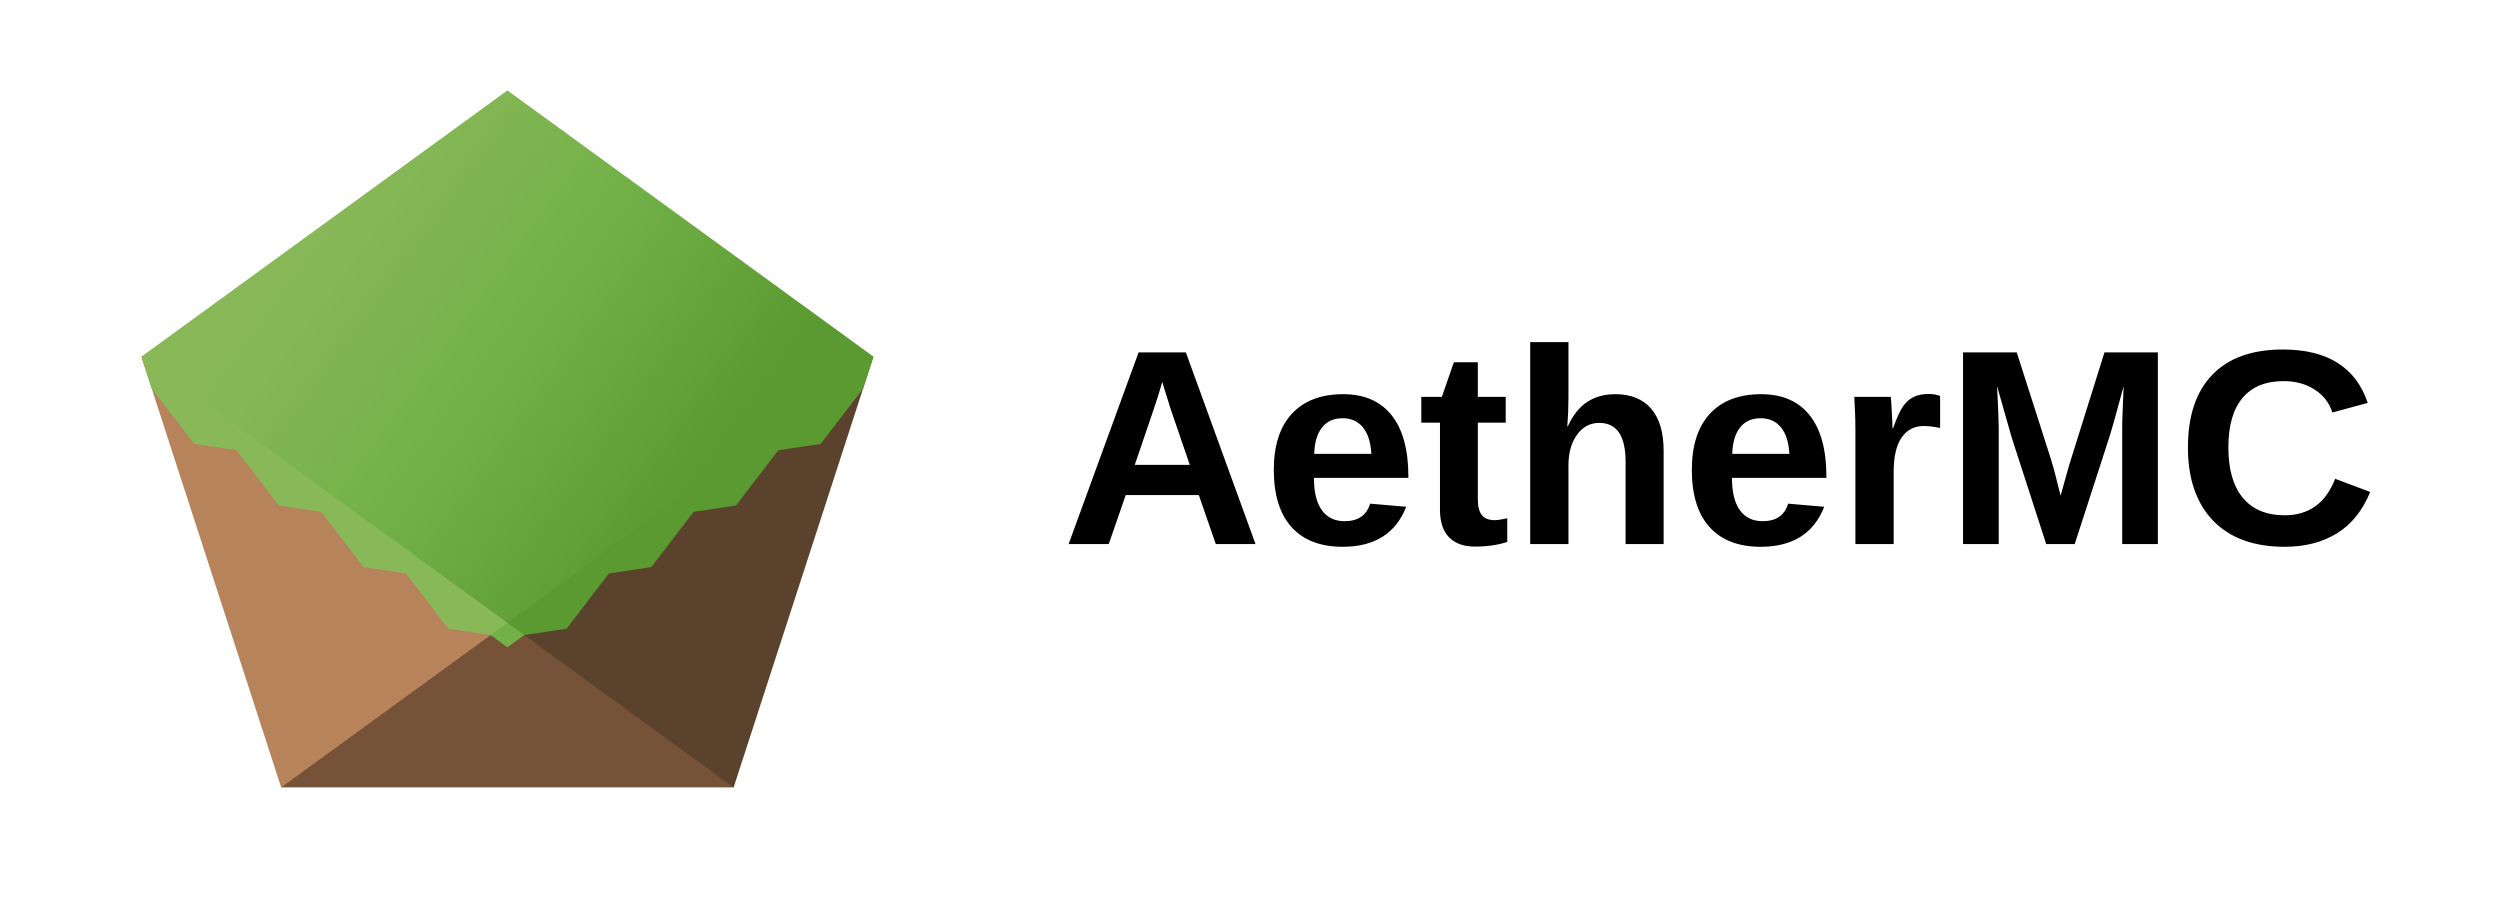
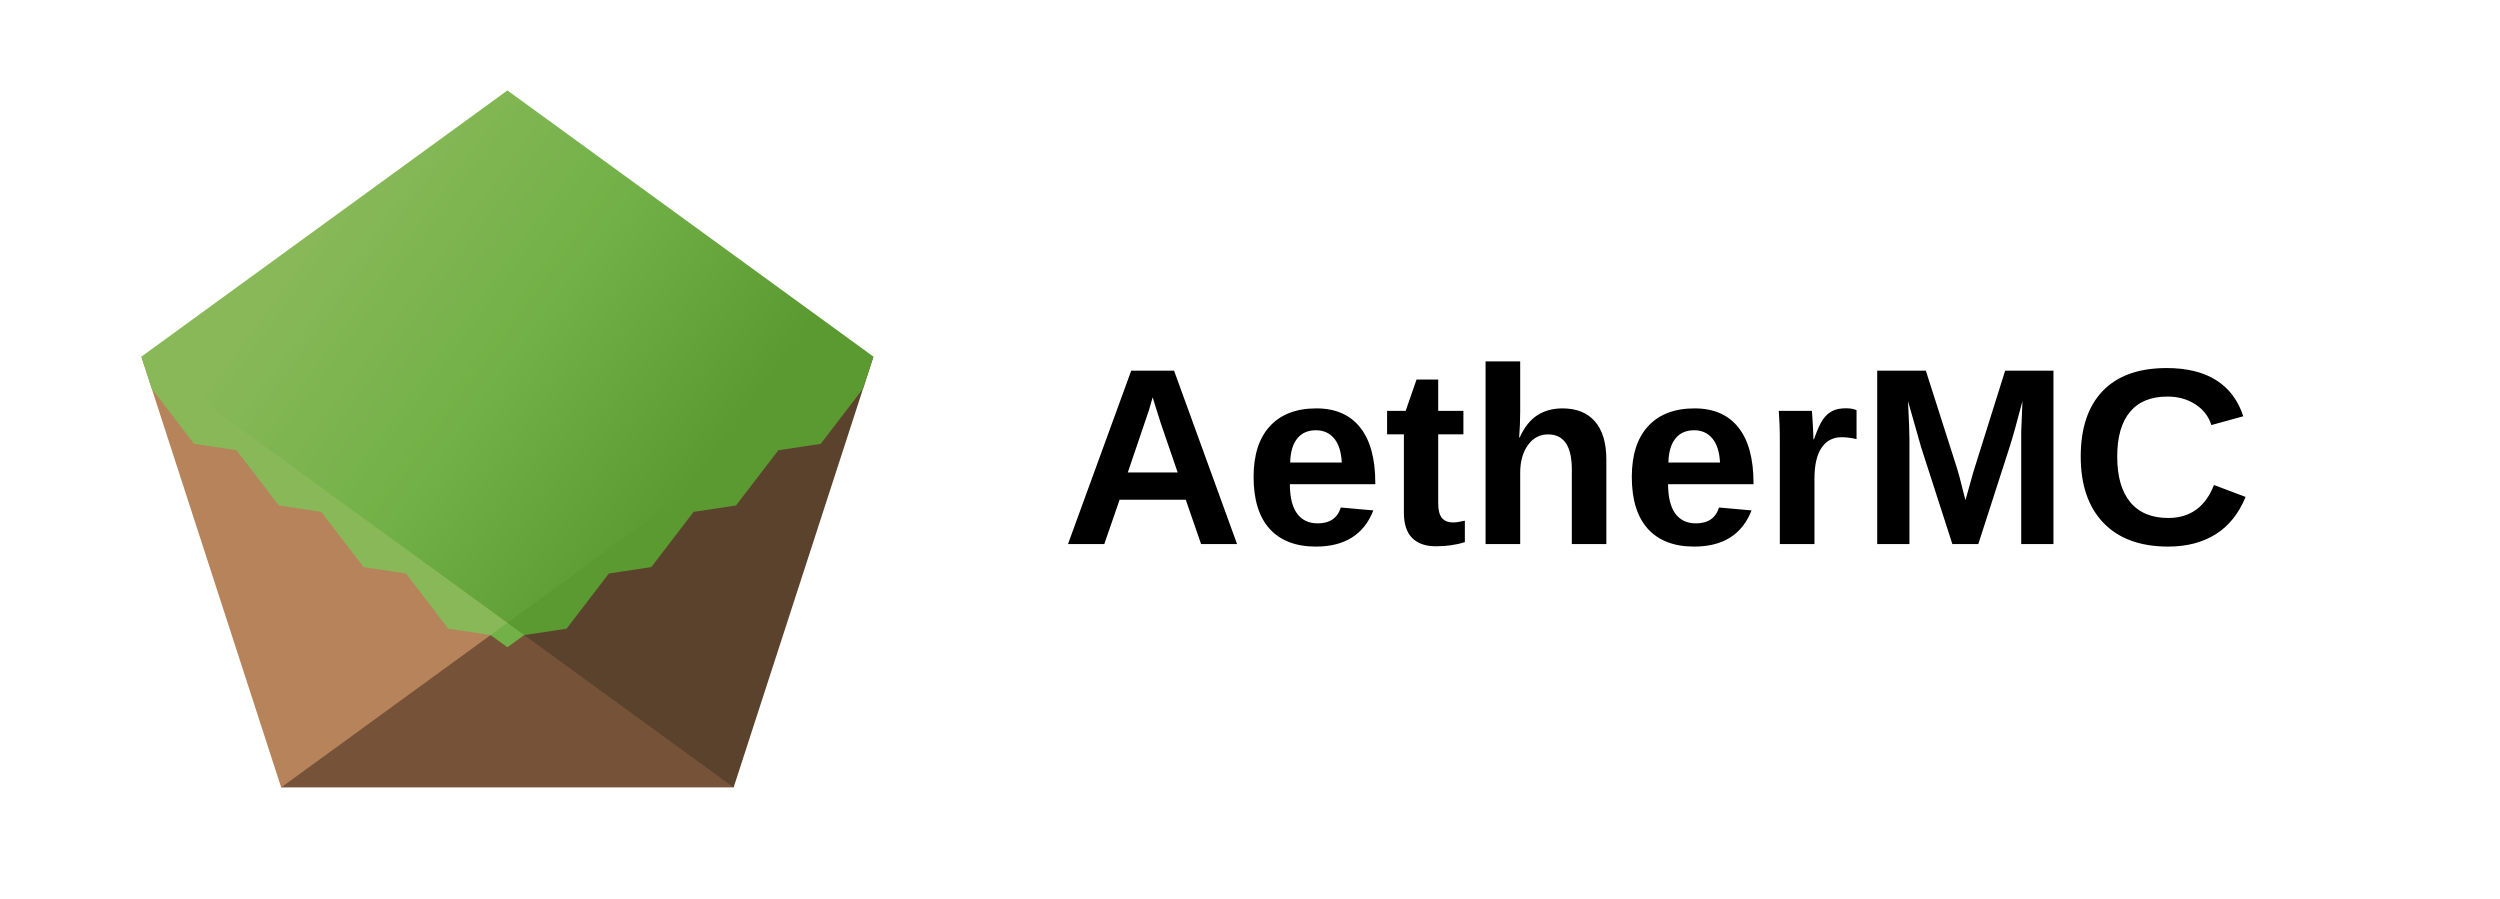
<svg xmlns="http://www.w3.org/2000/svg" viewBox="0 0 376.77 135.47" class="home">
  <defs>
    <linearGradient id="a" x1="4.498" x2="12.435" y1="3.801" y2="9.568" gradientUnits="userSpaceOnUse">
      <stop stop-color="#88b858" offset="0" />
      <stop stop-color="#72b147" offset=".5" />
      <stop stop-color="#5a9a30" offset="1" />
    </linearGradient>
  </defs>
  <path d="M42.375 118.668s0-24.797 34.094-24.797c34.103 0 34.094 24.797 34.094 24.797z" fill="#765338" />
  <path d="M76.47 93.872 42.376 118.67 21.304 53.751z" fill="#b7835a" />
  <path d="m76.47 93.872 55.165-40.121-21.072 64.918z" fill="#5b422d" />
  <path d="m79 95.709-2.53 1.84-2.532-1.84c0-1.84 2.531-1.84 2.531-1.84s2.531 0 2.531 1.84z" fill="#72b147" />
  <path d="M76.47 93.872s0-40.121 55.165-40.121l-1.564 4.819-6.384 8.324-6.384.962-6.383 8.324-6.384.961-6.384 8.325-6.384.961-6.384 8.324-6.383.962z" fill="#5a9a30" />
  <path d="m73.938 95.709-6.383-.961-6.384-8.325-6.384-.961-6.384-8.324-6.384-.962-6.383-8.324-6.384-.962-6.384-8.324-1.564-4.819c55.165 0 55.165 40.121 55.165 40.121z" fill="#88b858" />
  <path d="m.53 6.685 7.937 5.766 7.937-5.766L8.467.918z" fill="url(#a)" transform="matrix(6.95 0 0 6.9572 17.626 7.241)" />
  <path d="m22.868 58.567-1.564-4.82L76.469 93.87l55.166-40.122-1.564 4.82L76.47 97.55z" fill="none" />
-   <text x="160" y="82" font-family="Verdana, Arial, sans-serif" font-weight="bold" font-size="42" fill="#000">AetherMC</text>
+   <text x="160" y="82" font-family="Verdana, Arial, sans-serif" font-weight="bold" font-size="38" fill="#000">AetherMC</text>
</svg>
